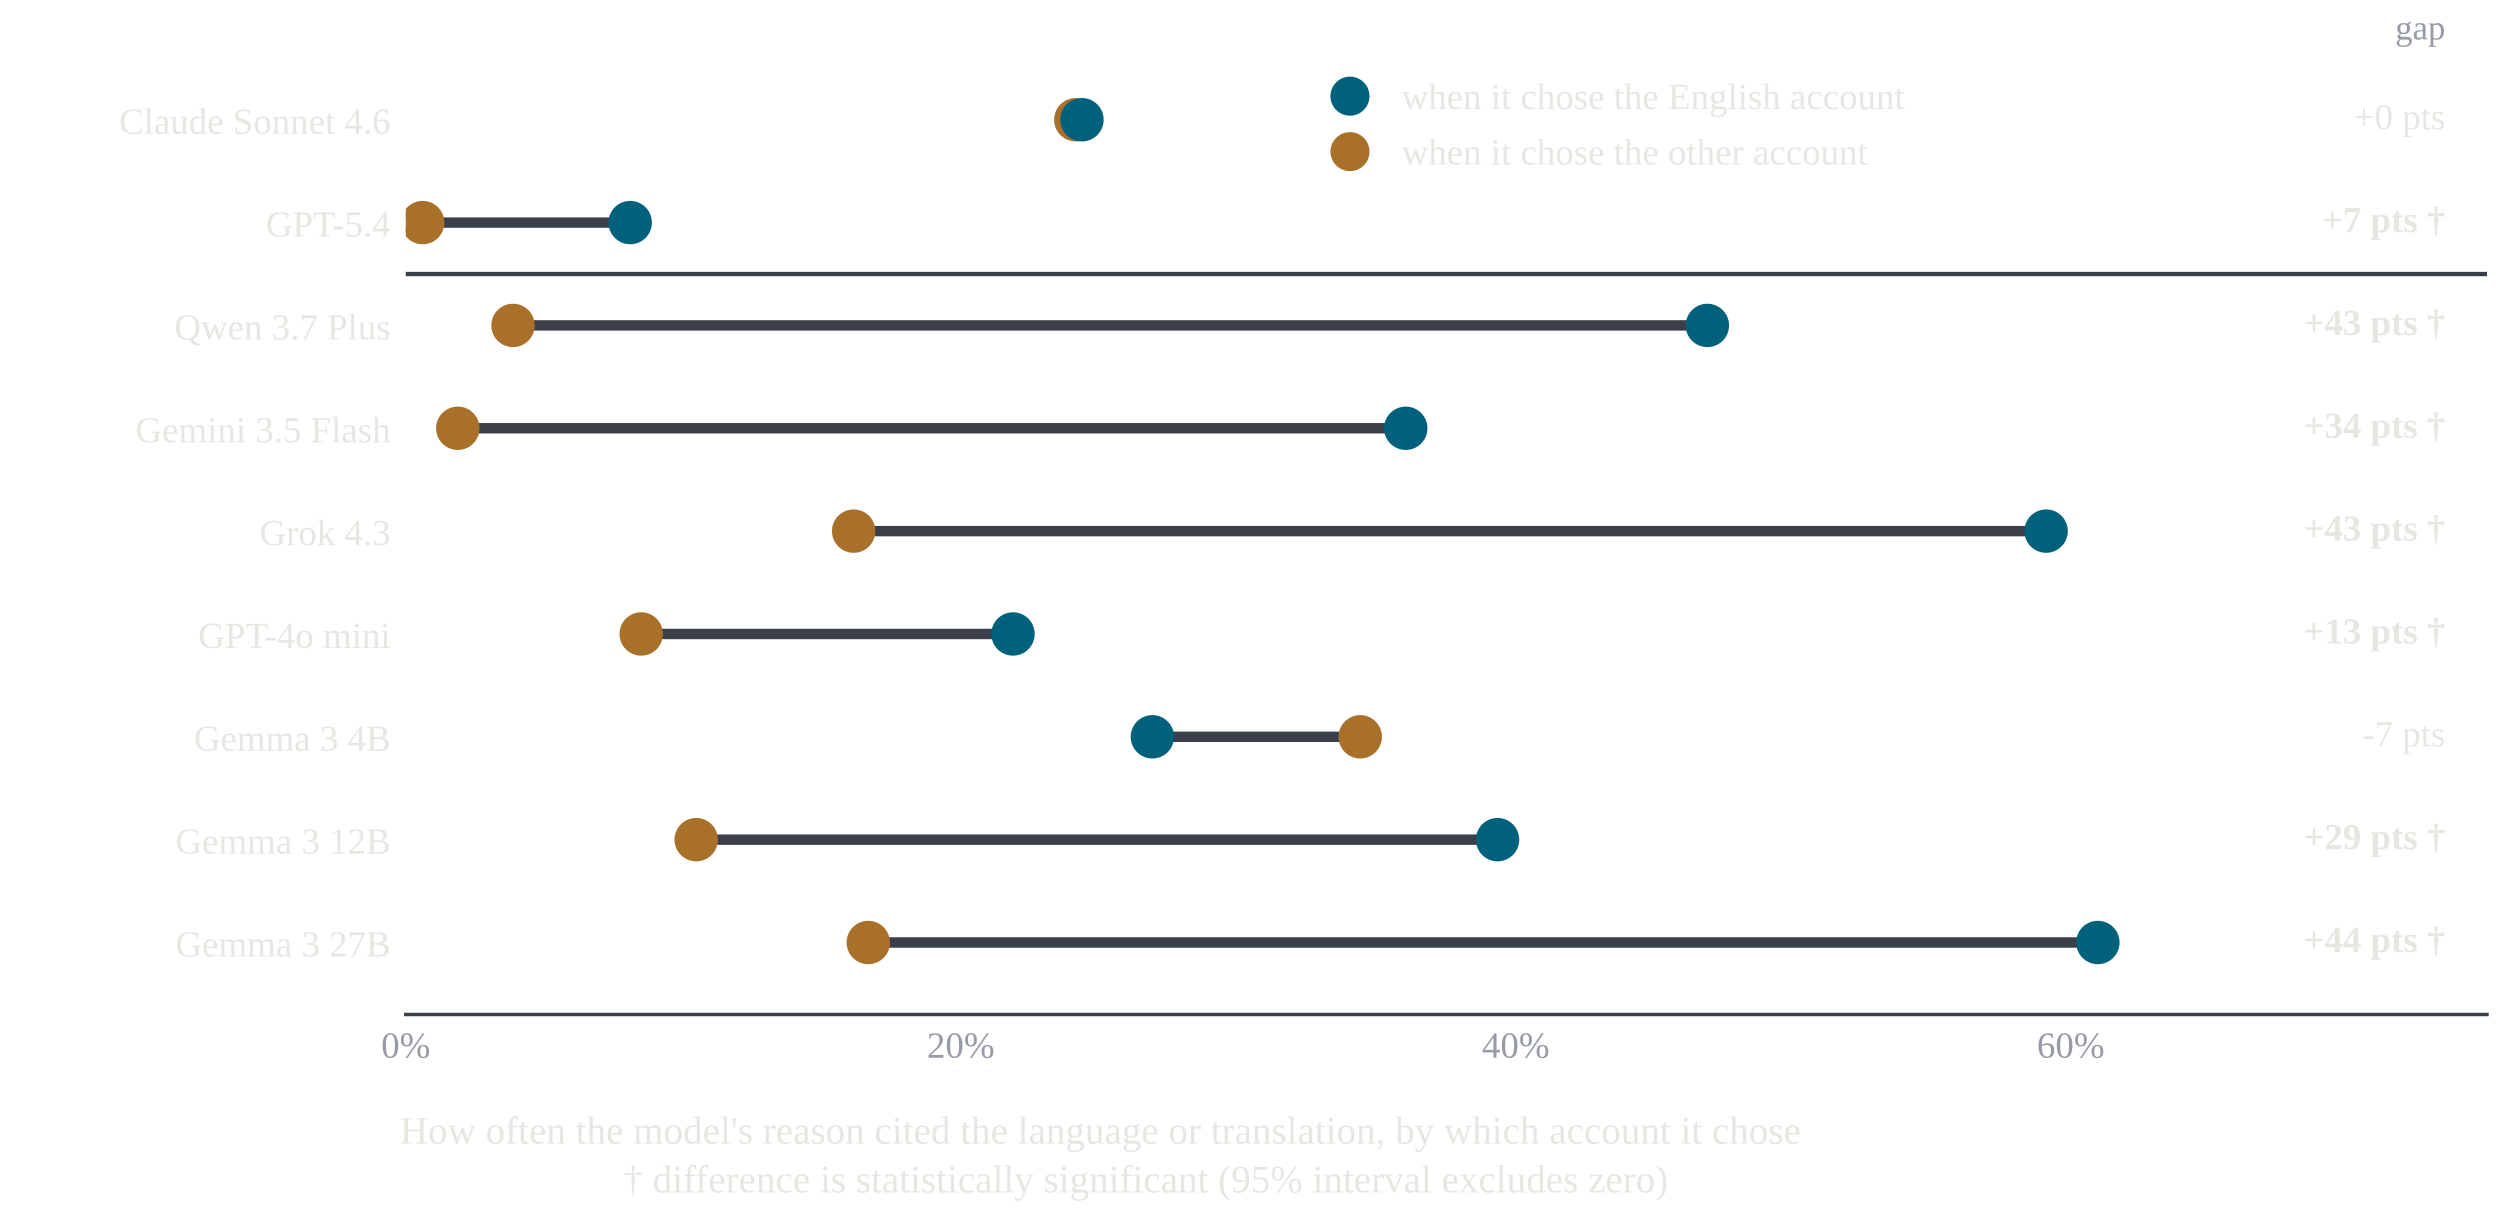
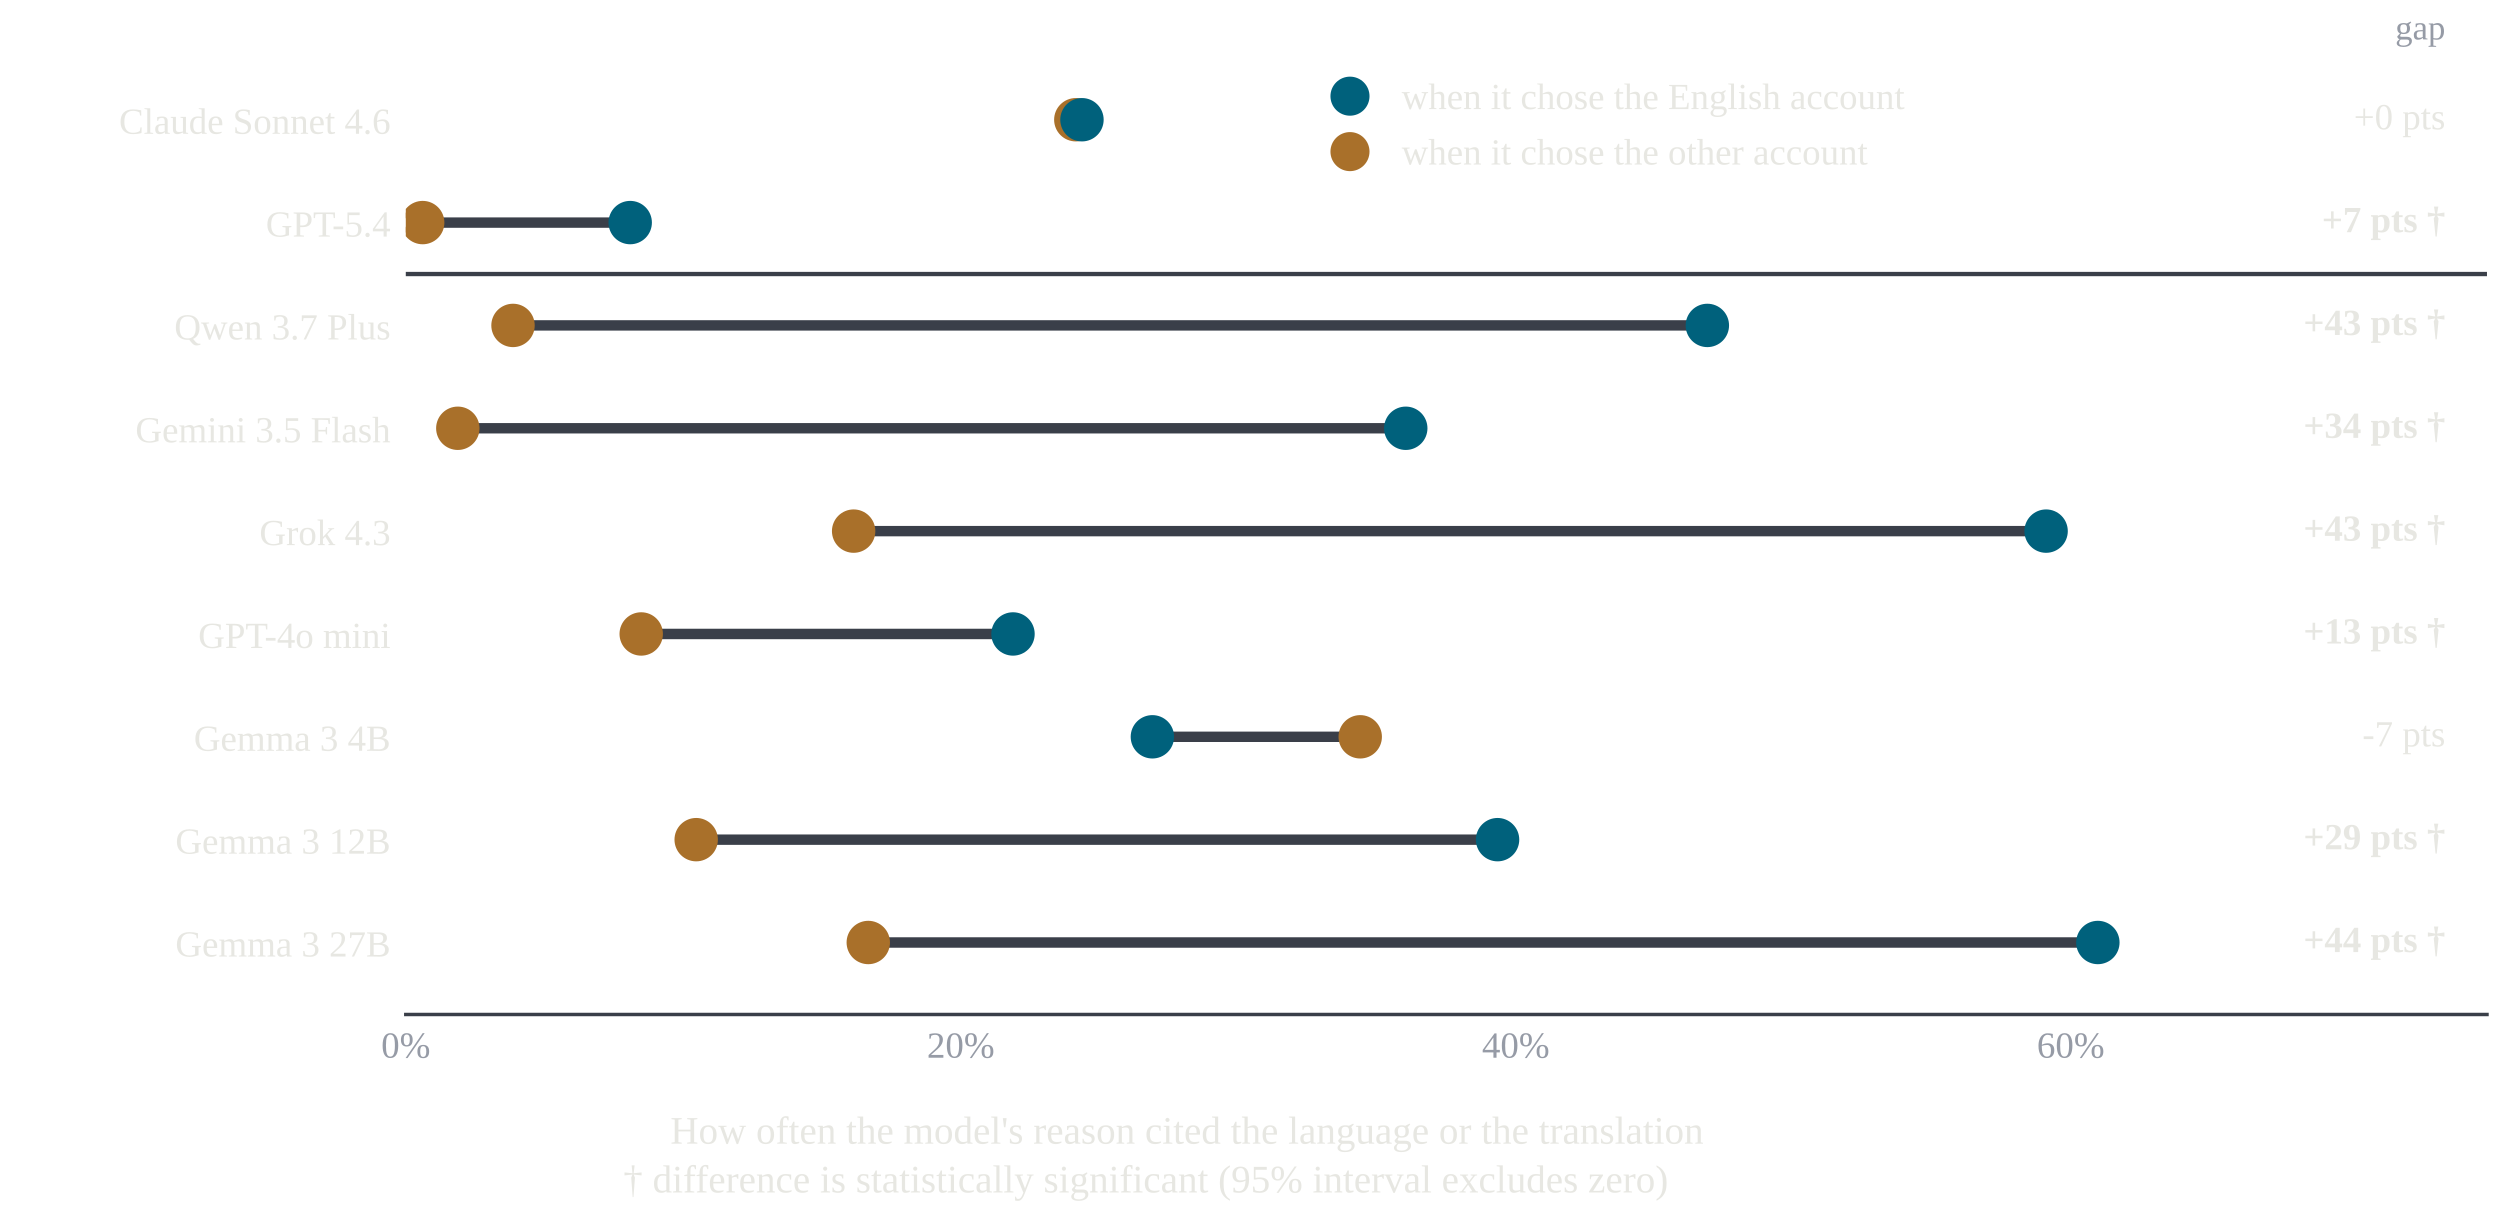
<svg xmlns="http://www.w3.org/2000/svg" xmlns:xlink="http://www.w3.org/1999/xlink" class="fig fig-dark" role="img" viewBox="0 0 576 280.8" version="1.1">
  <defs>
    <style type="text/css">*{stroke-linejoin: round; stroke-linecap: butt}</style>
  </defs>
  <g id="rationale-appeals-dark-figure_1">
    <g id="rationale-appeals-dark-patch_1">
      <path d="M 0 280.8  L 576 280.8  L 576 0  L 0 0  L 0 280.8  z " style="fill: none" />
    </g>
    <g id="rationale-appeals-dark-axes_1">
      <g id="rationale-appeals-dark-patch_2">
        <path d="M 93.494 233.739  L 573 233.739  L 573 11  L 93.494 11  L 93.494 233.739  z " style="fill: none" />
      </g>
      <g id="rationale-appeals-dark-LineCollection_1">
-         <path d="M 247.869 27.587  L 249.285 27.587  " clip-path="url(#rationale-appeals-dark-pa8d04ecc2b)" style="fill: none; stroke: #3a3f49; stroke-width: 2.4" />
+         <path d="M 247.869 27.587  L 249.285 27.587  " clip-path="url(#rationale-appeals-dark-pc5a8cb35a2)" style="fill: none; stroke: #3a3f49; stroke-width: 2.4" />
      </g>
      <g id="rationale-appeals-dark-LineCollection_2">
-         <path d="M 97.387 51.283  L 145.199 51.283  " clip-path="url(#rationale-appeals-dark-pa8d04ecc2b)" style="fill: none; stroke: #3a3f49; stroke-width: 2.4" />
+         <path d="M 97.387 51.283  L 145.199 51.283  " clip-path="url(#rationale-appeals-dark-pc5a8cb35a2)" style="fill: none; stroke: #3a3f49; stroke-width: 2.4" />
      </g>
      <g id="rationale-appeals-dark-LineCollection_3">
-         <path d="M 118.198 74.978  L 393.374 74.978  " clip-path="url(#rationale-appeals-dark-pa8d04ecc2b)" style="fill: none; stroke: #3a3f49; stroke-width: 2.4" />
+         <path d="M 118.198 74.978  L 393.374 74.978  " clip-path="url(#rationale-appeals-dark-pc5a8cb35a2)" style="fill: none; stroke: #3a3f49; stroke-width: 2.4" />
      </g>
      <g id="rationale-appeals-dark-LineCollection_4">
-         <path d="M 105.481 98.674  L 323.887 98.674  " clip-path="url(#rationale-appeals-dark-pa8d04ecc2b)" style="fill: none; stroke: #3a3f49; stroke-width: 2.4" />
+         <path d="M 105.481 98.674  L 323.887 98.674  " clip-path="url(#rationale-appeals-dark-pc5a8cb35a2)" style="fill: none; stroke: #3a3f49; stroke-width: 2.4" />
      </g>
      <g id="rationale-appeals-dark-LineCollection_5">
-         <path d="M 196.679 122.37  L 471.422 122.37  " clip-path="url(#rationale-appeals-dark-pa8d04ecc2b)" style="fill: none; stroke: #3a3f49; stroke-width: 2.4" />
+         <path d="M 196.679 122.37  L 471.422 122.37  " clip-path="url(#rationale-appeals-dark-pc5a8cb35a2)" style="fill: none; stroke: #3a3f49; stroke-width: 2.4" />
      </g>
      <g id="rationale-appeals-dark-LineCollection_6">
-         <path d="M 147.734 146.065  L 233.395 146.065  " clip-path="url(#rationale-appeals-dark-pa8d04ecc2b)" style="fill: none; stroke: #3a3f49; stroke-width: 2.4" />
+         <path d="M 147.734 146.065  L 233.395 146.065  " clip-path="url(#rationale-appeals-dark-pc5a8cb35a2)" style="fill: none; stroke: #3a3f49; stroke-width: 2.4" />
      </g>
      <g id="rationale-appeals-dark-LineCollection_7">
-         <path d="M 265.509 169.761  L 313.395 169.761  " clip-path="url(#rationale-appeals-dark-pa8d04ecc2b)" style="fill: none; stroke: #3a3f49; stroke-width: 2.4" />
+         <path d="M 265.509 169.761  L 313.395 169.761  " clip-path="url(#rationale-appeals-dark-pc5a8cb35a2)" style="fill: none; stroke: #3a3f49; stroke-width: 2.4" />
      </g>
      <g id="rationale-appeals-dark-LineCollection_8">
-         <path d="M 160.402 193.457  L 345.038 193.457  " clip-path="url(#rationale-appeals-dark-pa8d04ecc2b)" style="fill: none; stroke: #3a3f49; stroke-width: 2.4" />
+         <path d="M 160.402 193.457  L 345.038 193.457  " clip-path="url(#rationale-appeals-dark-pc5a8cb35a2)" style="fill: none; stroke: #3a3f49; stroke-width: 2.4" />
      </g>
      <g id="rationale-appeals-dark-LineCollection_9">
-         <path d="M 200.051 217.152  L 483.348 217.152  " clip-path="url(#rationale-appeals-dark-pa8d04ecc2b)" style="fill: none; stroke: #3a3f49; stroke-width: 2.4" />
+         <path d="M 200.051 217.152  L 483.348 217.152  " clip-path="url(#rationale-appeals-dark-pc5a8cb35a2)" style="fill: none; stroke: #3a3f49; stroke-width: 2.4" />
      </g>
      <g id="rationale-appeals-dark-line2d_1">
-         <path d="M 93.494 63.131  L 573 63.131  " clip-path="url(#rationale-appeals-dark-pa8d04ecc2b)" style="fill: none; stroke: #3a3f49; stroke-linecap: square" />
+         <path d="M 93.494 63.131  L 573 63.131  " clip-path="url(#rationale-appeals-dark-pc5a8cb35a2)" style="fill: none; stroke: #3a3f49; stroke-linecap: square" />
      </g>
      <g id="rationale-appeals-dark-matplotlib.axis_1">
        <g id="rationale-appeals-dark-xtick_1">
          <g id="rationale-appeals-dark-line2d_2" />
          <g id="rationale-appeals-dark-text_1">
            <text style="font-size: 8.5px;  text-anchor: middle; fill: #969ba6" x="93.494" y="243.697" transform="rotate(-0 93.49376 243.6972)">0%</text>
          </g>
        </g>
        <g id="rationale-appeals-dark-xtick_2">
          <g id="rationale-appeals-dark-line2d_3" />
          <g id="rationale-appeals-dark-text_2">
            <text style="font-size: 8.5px;  text-anchor: middle; fill: #969ba6" x="221.362" y="243.697" transform="rotate(-0 221.362 243.6972)">20%</text>
          </g>
        </g>
        <g id="rationale-appeals-dark-xtick_3">
          <g id="rationale-appeals-dark-line2d_4" />
          <g id="rationale-appeals-dark-text_3">
            <text style="font-size: 8.5px;  text-anchor: middle; fill: #969ba6" x="349.23" y="243.697" transform="rotate(-0 349.2303 243.6972)">40%</text>
          </g>
        </g>
        <g id="rationale-appeals-dark-xtick_4">
          <g id="rationale-appeals-dark-line2d_5" />
          <g id="rationale-appeals-dark-text_4">
            <text style="font-size: 8.5px;  text-anchor: middle; fill: #969ba6" x="477.099" y="243.697" transform="rotate(-0 477.0986 243.6972)">60%</text>
          </g>
        </g>
        <g id="rationale-appeals-dark-text_5">
-           <text style="font-size: 9px;  fill: #e7e7e2" transform="translate(92.13324 263.504)">How often the model's reason cited the language or translation, by which account it chose</text>
+           <text style="font-size: 9px;  fill: #e7e7e2" transform="translate(154.4435 263.504)">How often the model's reason cited the language or the translation</text>
          <text style="font-size: 9px;  fill: #e7e7e2" transform="translate(143.6069 274.7368)">† difference is statistically significant (95% interval excludes zero)</text>
        </g>
      </g>
      <g id="rationale-appeals-dark-matplotlib.axis_2">
        <g id="rationale-appeals-dark-ytick_1">
          <g id="rationale-appeals-dark-line2d_6" />
          <g id="rationale-appeals-dark-text_6">
            <text style="font-size: 8.5px;  text-anchor: end; fill: #e7e7e2" x="89.994" y="30.828" transform="rotate(-0 89.99376 30.82847)">Claude Sonnet 4.6</text>
          </g>
        </g>
        <g id="rationale-appeals-dark-ytick_2">
          <g id="rationale-appeals-dark-line2d_7" />
          <g id="rationale-appeals-dark-text_7">
            <text style="font-size: 8.5px;  text-anchor: end; fill: #e7e7e2" x="89.994" y="54.512" transform="rotate(-0 89.99376 54.51182)">GPT-5.4</text>
          </g>
        </g>
        <g id="rationale-appeals-dark-ytick_3">
          <g id="rationale-appeals-dark-line2d_8" />
          <g id="rationale-appeals-dark-text_8">
            <text style="font-size: 8.5px;  text-anchor: end; fill: #e7e7e2" x="89.994" y="78.22" transform="rotate(-0 89.99376 78.21975)">Qwen 3.7 Plus</text>
          </g>
        </g>
        <g id="rationale-appeals-dark-ytick_4">
          <g id="rationale-appeals-dark-line2d_9" />
          <g id="rationale-appeals-dark-text_9">
            <text style="font-size: 8.5px;  text-anchor: end; fill: #e7e7e2" x="89.994" y="101.915" transform="rotate(-0 89.99376 101.9154)">Gemini 3.5 Flash</text>
          </g>
        </g>
        <g id="rationale-appeals-dark-ytick_5">
          <g id="rationale-appeals-dark-line2d_10" />
          <g id="rationale-appeals-dark-text_10">
            <text style="font-size: 8.5px;  text-anchor: end; fill: #e7e7e2" x="89.994" y="125.599" transform="rotate(-0 89.99376 125.5991)">Grok 4.3</text>
          </g>
        </g>
        <g id="rationale-appeals-dark-ytick_6">
          <g id="rationale-appeals-dark-line2d_11" />
          <g id="rationale-appeals-dark-text_11">
            <text style="font-size: 8.5px;  text-anchor: end; fill: #e7e7e2" x="89.994" y="149.294" transform="rotate(-0 89.99376 149.2944)">GPT-4o mini</text>
          </g>
        </g>
        <g id="rationale-appeals-dark-ytick_7">
          <g id="rationale-appeals-dark-line2d_12" />
          <g id="rationale-appeals-dark-text_12">
            <text style="font-size: 8.5px;  text-anchor: end; fill: #e7e7e2" x="89.994" y="172.99" transform="rotate(-0 89.99376 172.99)">Gemma 3 4B</text>
          </g>
        </g>
        <g id="rationale-appeals-dark-ytick_8">
          <g id="rationale-appeals-dark-line2d_13" />
          <g id="rationale-appeals-dark-text_13">
            <text style="font-size: 8.5px;  text-anchor: end; fill: #e7e7e2" x="89.994" y="196.686" transform="rotate(-0 89.99376 196.6856)">Gemma 3 12B</text>
          </g>
        </g>
        <g id="rationale-appeals-dark-ytick_9">
          <g id="rationale-appeals-dark-line2d_14" />
          <g id="rationale-appeals-dark-text_14">
            <text style="font-size: 8.5px;  text-anchor: end; fill: #e7e7e2" x="89.994" y="220.381" transform="rotate(-0 89.99376 220.3813)">Gemma 3 27B</text>
          </g>
        </g>
      </g>
      <g id="rationale-appeals-dark-patch_3">
        <path d="M 93.494 233.739  L 573 233.739  " style="fill: none; stroke: #3a3f49; stroke-width: 0.8; stroke-linejoin: miter; stroke-linecap: square" />
      </g>
      <g id="rationale-appeals-dark-line2d_15">
        <defs>
-           <path id="rationale-appeals-dark-m29f51088a3" d="M 0 4.5  C 1.193 4.5 2.338 4.026 3.182 3.182  C 4.026 2.338 4.5 1.193 4.5 0  C 4.5 -1.193 4.026 -2.338 3.182 -3.182  C 2.338 -4.026 1.193 -4.5 0 -4.5  C -1.193 -4.5 -2.338 -4.026 -3.182 -3.182  C -4.026 -2.338 -4.5 -1.193 -4.5 0  C -4.5 1.193 -4.026 2.338 -3.182 3.182  C -2.338 4.026 -1.193 4.5 0 4.5  z " style="stroke: #a9702a" />
+           <path id="rationale-appeals-dark-m2094b93b64" d="M 0 4.5  C 1.193 4.5 2.338 4.026 3.182 3.182  C 4.026 2.338 4.5 1.193 4.5 0  C 4.5 -1.193 4.026 -2.338 3.182 -3.182  C 2.338 -4.026 1.193 -4.5 0 -4.5  C -1.193 -4.5 -2.338 -4.026 -3.182 -3.182  C -4.026 -2.338 -4.5 -1.193 -4.5 0  C -4.5 1.193 -4.026 2.338 -3.182 3.182  C -2.338 4.026 -1.193 4.5 0 4.5  z " style="stroke: #a9702a" />
        </defs>
-         <g clip-path="url(#rationale-appeals-dark-pa8d04ecc2b)">
-           <use xlink:href="#rationale-appeals-dark-m29f51088a3" x="247.869" y="27.587" style="fill: #a9702a; stroke: #a9702a" />
+         <g clip-path="url(#rationale-appeals-dark-pc5a8cb35a2)">
+           <use xlink:href="#rationale-appeals-dark-m2094b93b64" x="247.869" y="27.587" style="fill: #a9702a; stroke: #a9702a" />
        </g>
      </g>
      <g id="rationale-appeals-dark-line2d_16">
        <defs>
-           <path id="rationale-appeals-dark-m8a206fe7ce" d="M 0 4.5  C 1.193 4.5 2.338 4.026 3.182 3.182  C 4.026 2.338 4.5 1.193 4.5 0  C 4.5 -1.193 4.026 -2.338 3.182 -3.182  C 2.338 -4.026 1.193 -4.5 0 -4.5  C -1.193 -4.5 -2.338 -4.026 -3.182 -3.182  C -4.026 -2.338 -4.5 -1.193 -4.5 0  C -4.5 1.193 -4.026 2.338 -3.182 3.182  C -2.338 4.026 -1.193 4.5 0 4.5  z " style="stroke: #00617c" />
+           <path id="rationale-appeals-dark-m027c33d37c" d="M 0 4.5  C 1.193 4.5 2.338 4.026 3.182 3.182  C 4.026 2.338 4.5 1.193 4.5 0  C 4.5 -1.193 4.026 -2.338 3.182 -3.182  C 2.338 -4.026 1.193 -4.5 0 -4.5  C -1.193 -4.5 -2.338 -4.026 -3.182 -3.182  C -4.026 -2.338 -4.5 -1.193 -4.5 0  C -4.5 1.193 -4.026 2.338 -3.182 3.182  C -2.338 4.026 -1.193 4.5 0 4.5  z " style="stroke: #00617c" />
        </defs>
-         <g clip-path="url(#rationale-appeals-dark-pa8d04ecc2b)">
-           <use xlink:href="#rationale-appeals-dark-m8a206fe7ce" x="249.285" y="27.587" style="fill: #00617c; stroke: #00617c" />
+         <g clip-path="url(#rationale-appeals-dark-pc5a8cb35a2)">
+           <use xlink:href="#rationale-appeals-dark-m027c33d37c" x="249.285" y="27.587" style="fill: #00617c; stroke: #00617c" />
        </g>
      </g>
      <g id="rationale-appeals-dark-line2d_17">
-         <g clip-path="url(#rationale-appeals-dark-pa8d04ecc2b)">
-           <use xlink:href="#rationale-appeals-dark-m29f51088a3" x="97.387" y="51.283" style="fill: #a9702a; stroke: #a9702a" />
+         <g clip-path="url(#rationale-appeals-dark-pc5a8cb35a2)">
+           <use xlink:href="#rationale-appeals-dark-m2094b93b64" x="97.387" y="51.283" style="fill: #a9702a; stroke: #a9702a" />
        </g>
      </g>
      <g id="rationale-appeals-dark-line2d_18">
-         <g clip-path="url(#rationale-appeals-dark-pa8d04ecc2b)">
-           <use xlink:href="#rationale-appeals-dark-m8a206fe7ce" x="145.199" y="51.283" style="fill: #00617c; stroke: #00617c" />
+         <g clip-path="url(#rationale-appeals-dark-pc5a8cb35a2)">
+           <use xlink:href="#rationale-appeals-dark-m027c33d37c" x="145.199" y="51.283" style="fill: #00617c; stroke: #00617c" />
        </g>
      </g>
      <g id="rationale-appeals-dark-line2d_19">
-         <g clip-path="url(#rationale-appeals-dark-pa8d04ecc2b)">
-           <use xlink:href="#rationale-appeals-dark-m29f51088a3" x="118.198" y="74.978" style="fill: #a9702a; stroke: #a9702a" />
+         <g clip-path="url(#rationale-appeals-dark-pc5a8cb35a2)">
+           <use xlink:href="#rationale-appeals-dark-m2094b93b64" x="118.198" y="74.978" style="fill: #a9702a; stroke: #a9702a" />
        </g>
      </g>
      <g id="rationale-appeals-dark-line2d_20">
-         <g clip-path="url(#rationale-appeals-dark-pa8d04ecc2b)">
-           <use xlink:href="#rationale-appeals-dark-m8a206fe7ce" x="393.374" y="74.978" style="fill: #00617c; stroke: #00617c" />
+         <g clip-path="url(#rationale-appeals-dark-pc5a8cb35a2)">
+           <use xlink:href="#rationale-appeals-dark-m027c33d37c" x="393.374" y="74.978" style="fill: #00617c; stroke: #00617c" />
        </g>
      </g>
      <g id="rationale-appeals-dark-line2d_21">
-         <g clip-path="url(#rationale-appeals-dark-pa8d04ecc2b)">
-           <use xlink:href="#rationale-appeals-dark-m29f51088a3" x="105.481" y="98.674" style="fill: #a9702a; stroke: #a9702a" />
+         <g clip-path="url(#rationale-appeals-dark-pc5a8cb35a2)">
+           <use xlink:href="#rationale-appeals-dark-m2094b93b64" x="105.481" y="98.674" style="fill: #a9702a; stroke: #a9702a" />
        </g>
      </g>
      <g id="rationale-appeals-dark-line2d_22">
-         <g clip-path="url(#rationale-appeals-dark-pa8d04ecc2b)">
-           <use xlink:href="#rationale-appeals-dark-m8a206fe7ce" x="323.887" y="98.674" style="fill: #00617c; stroke: #00617c" />
+         <g clip-path="url(#rationale-appeals-dark-pc5a8cb35a2)">
+           <use xlink:href="#rationale-appeals-dark-m027c33d37c" x="323.887" y="98.674" style="fill: #00617c; stroke: #00617c" />
        </g>
      </g>
      <g id="rationale-appeals-dark-line2d_23">
-         <g clip-path="url(#rationale-appeals-dark-pa8d04ecc2b)">
-           <use xlink:href="#rationale-appeals-dark-m29f51088a3" x="196.679" y="122.37" style="fill: #a9702a; stroke: #a9702a" />
+         <g clip-path="url(#rationale-appeals-dark-pc5a8cb35a2)">
+           <use xlink:href="#rationale-appeals-dark-m2094b93b64" x="196.679" y="122.37" style="fill: #a9702a; stroke: #a9702a" />
        </g>
      </g>
      <g id="rationale-appeals-dark-line2d_24">
-         <g clip-path="url(#rationale-appeals-dark-pa8d04ecc2b)">
-           <use xlink:href="#rationale-appeals-dark-m8a206fe7ce" x="471.422" y="122.37" style="fill: #00617c; stroke: #00617c" />
+         <g clip-path="url(#rationale-appeals-dark-pc5a8cb35a2)">
+           <use xlink:href="#rationale-appeals-dark-m027c33d37c" x="471.422" y="122.37" style="fill: #00617c; stroke: #00617c" />
        </g>
      </g>
      <g id="rationale-appeals-dark-line2d_25">
-         <g clip-path="url(#rationale-appeals-dark-pa8d04ecc2b)">
-           <use xlink:href="#rationale-appeals-dark-m29f51088a3" x="147.734" y="146.065" style="fill: #a9702a; stroke: #a9702a" />
+         <g clip-path="url(#rationale-appeals-dark-pc5a8cb35a2)">
+           <use xlink:href="#rationale-appeals-dark-m2094b93b64" x="147.734" y="146.065" style="fill: #a9702a; stroke: #a9702a" />
        </g>
      </g>
      <g id="rationale-appeals-dark-line2d_26">
-         <g clip-path="url(#rationale-appeals-dark-pa8d04ecc2b)">
-           <use xlink:href="#rationale-appeals-dark-m8a206fe7ce" x="233.395" y="146.065" style="fill: #00617c; stroke: #00617c" />
+         <g clip-path="url(#rationale-appeals-dark-pc5a8cb35a2)">
+           <use xlink:href="#rationale-appeals-dark-m027c33d37c" x="233.395" y="146.065" style="fill: #00617c; stroke: #00617c" />
        </g>
      </g>
      <g id="rationale-appeals-dark-line2d_27">
-         <g clip-path="url(#rationale-appeals-dark-pa8d04ecc2b)">
-           <use xlink:href="#rationale-appeals-dark-m29f51088a3" x="313.395" y="169.761" style="fill: #a9702a; stroke: #a9702a" />
+         <g clip-path="url(#rationale-appeals-dark-pc5a8cb35a2)">
+           <use xlink:href="#rationale-appeals-dark-m2094b93b64" x="313.395" y="169.761" style="fill: #a9702a; stroke: #a9702a" />
        </g>
      </g>
      <g id="rationale-appeals-dark-line2d_28">
-         <g clip-path="url(#rationale-appeals-dark-pa8d04ecc2b)">
-           <use xlink:href="#rationale-appeals-dark-m8a206fe7ce" x="265.509" y="169.761" style="fill: #00617c; stroke: #00617c" />
+         <g clip-path="url(#rationale-appeals-dark-pc5a8cb35a2)">
+           <use xlink:href="#rationale-appeals-dark-m027c33d37c" x="265.509" y="169.761" style="fill: #00617c; stroke: #00617c" />
        </g>
      </g>
      <g id="rationale-appeals-dark-line2d_29">
-         <g clip-path="url(#rationale-appeals-dark-pa8d04ecc2b)">
-           <use xlink:href="#rationale-appeals-dark-m29f51088a3" x="160.402" y="193.457" style="fill: #a9702a; stroke: #a9702a" />
+         <g clip-path="url(#rationale-appeals-dark-pc5a8cb35a2)">
+           <use xlink:href="#rationale-appeals-dark-m2094b93b64" x="160.402" y="193.457" style="fill: #a9702a; stroke: #a9702a" />
        </g>
      </g>
      <g id="rationale-appeals-dark-line2d_30">
-         <g clip-path="url(#rationale-appeals-dark-pa8d04ecc2b)">
-           <use xlink:href="#rationale-appeals-dark-m8a206fe7ce" x="345.038" y="193.457" style="fill: #00617c; stroke: #00617c" />
+         <g clip-path="url(#rationale-appeals-dark-pc5a8cb35a2)">
+           <use xlink:href="#rationale-appeals-dark-m027c33d37c" x="345.038" y="193.457" style="fill: #00617c; stroke: #00617c" />
        </g>
      </g>
      <g id="rationale-appeals-dark-line2d_31">
-         <g clip-path="url(#rationale-appeals-dark-pa8d04ecc2b)">
-           <use xlink:href="#rationale-appeals-dark-m29f51088a3" x="200.051" y="217.152" style="fill: #a9702a; stroke: #a9702a" />
+         <g clip-path="url(#rationale-appeals-dark-pc5a8cb35a2)">
+           <use xlink:href="#rationale-appeals-dark-m2094b93b64" x="200.051" y="217.152" style="fill: #a9702a; stroke: #a9702a" />
        </g>
      </g>
      <g id="rationale-appeals-dark-line2d_32">
-         <g clip-path="url(#rationale-appeals-dark-pa8d04ecc2b)">
-           <use xlink:href="#rationale-appeals-dark-m8a206fe7ce" x="483.348" y="217.152" style="fill: #00617c; stroke: #00617c" />
+         <g clip-path="url(#rationale-appeals-dark-pc5a8cb35a2)">
+           <use xlink:href="#rationale-appeals-dark-m027c33d37c" x="483.348" y="217.152" style="fill: #00617c; stroke: #00617c" />
        </g>
      </g>
      <g id="rationale-appeals-dark-text_15">
        <text style="font-size: 8px;  text-anchor: end; fill: #969ba6" x="563.41" y="9.078" transform="rotate(-0 563.4096 9.078365)">gap</text>
      </g>
      <g id="rationale-appeals-dark-text_16">
        <text style="font-size: 8.5px;  text-anchor: end; fill: #e7e7e2" x="563.41" y="29.795" transform="rotate(-0 563.4096 29.79519)">+0 pts</text>
      </g>
      <g id="rationale-appeals-dark-text_17">
        <text style="font-weight: 700; font-size: 8.5px;  text-anchor: end; fill: #e7e7e2" x="563.41" y="53.491" transform="rotate(-0 563.4096 53.49083)">+7 pts †</text>
      </g>
      <g id="rationale-appeals-dark-text_18">
        <text style="font-weight: 700; font-size: 8.5px;  text-anchor: end; fill: #e7e7e2" x="563.41" y="77.186" transform="rotate(-0 563.4096 77.18646)">+43 pts †</text>
      </g>
      <g id="rationale-appeals-dark-text_19">
        <text style="font-weight: 700; font-size: 8.5px;  text-anchor: end; fill: #e7e7e2" x="563.41" y="100.882" transform="rotate(-0 563.4096 100.8821)">+34 pts †</text>
      </g>
      <g id="rationale-appeals-dark-text_20">
        <text style="font-weight: 700; font-size: 8.5px;  text-anchor: end; fill: #e7e7e2" x="563.41" y="124.578" transform="rotate(-0 563.4096 124.5777)">+43 pts †</text>
      </g>
      <g id="rationale-appeals-dark-text_21">
        <text style="font-weight: 700; font-size: 8.5px;  text-anchor: end; fill: #e7e7e2" x="563.41" y="148.273" transform="rotate(-0 563.4096 148.2734)">+13 pts †</text>
      </g>
      <g id="rationale-appeals-dark-text_22">
        <text style="font-size: 8.5px;  text-anchor: end; fill: #e7e7e2" x="563.41" y="171.969" transform="rotate(-0 563.4096 171.969)">-7 pts</text>
      </g>
      <g id="rationale-appeals-dark-text_23">
        <text style="font-weight: 700; font-size: 8.5px;  text-anchor: end; fill: #e7e7e2" x="563.41" y="195.665" transform="rotate(-0 563.4096 195.6646)">+29 pts †</text>
      </g>
      <g id="rationale-appeals-dark-text_24">
        <text style="font-weight: 700; font-size: 8.5px;  text-anchor: end; fill: #e7e7e2" x="563.41" y="219.36" transform="rotate(-0 563.4096 219.3603)">+44 pts †</text>
      </g>
      <g id="rationale-appeals-dark-legend_1">
        <g id="rationale-appeals-dark-line2d_33">
          <defs>
-             <path id="rationale-appeals-dark-m5129c6cf53" d="M 0 4  C 1.061 4 2.078 3.579 2.828 2.828  C 3.579 2.078 4 1.061 4 0  C 4 -1.061 3.579 -2.078 2.828 -2.828  C 2.078 -3.579 1.061 -4 0 -4  C -1.061 -4 -2.078 -3.579 -2.828 -2.828  C -3.579 -2.078 -4 -1.061 -4 0  C -4 1.061 -3.579 2.078 -2.828 2.828  C -2.078 3.579 -1.061 4 0 4  z " style="stroke: #00617c" />
+             <path id="rationale-appeals-dark-mc1118febe9" d="M 0 4  C 1.061 4 2.078 3.579 2.828 2.828  C 3.579 2.078 4 1.061 4 0  C 4 -1.061 3.579 -2.078 2.828 -2.828  C 2.078 -3.579 1.061 -4 0 -4  C -1.061 -4 -2.078 -3.579 -2.828 -2.828  C -3.579 -2.078 -4 -1.061 -4 0  C -4 1.061 -3.579 2.078 -2.828 2.828  C -2.078 3.579 -1.061 4 0 4  z " style="stroke: #00617c" />
          </defs>
          <g>
-             <use xlink:href="#rationale-appeals-dark-m5129c6cf53" x="311.036" y="22.158" style="fill: #00617c; stroke: #00617c" />
+             <use xlink:href="#rationale-appeals-dark-mc1118febe9" x="311.036" y="22.158" style="fill: #00617c; stroke: #00617c" />
          </g>
        </g>
        <g id="rationale-appeals-dark-text_25">
          <text style="font-size: 8.5px;  text-anchor: start; fill: #e7e7e2" x="322.936" y="25.133" transform="rotate(-0 322.9363 25.13282)">when it chose the English account</text>
        </g>
        <g id="rationale-appeals-dark-line2d_34">
          <defs>
-             <path id="rationale-appeals-dark-m2144e45c0b" d="M 0 4  C 1.061 4 2.078 3.579 2.828 2.828  C 3.579 2.078 4 1.061 4 0  C 4 -1.061 3.579 -2.078 2.828 -2.828  C 2.078 -3.579 1.061 -4 0 -4  C -1.061 -4 -2.078 -3.579 -2.828 -2.828  C -3.579 -2.078 -4 -1.061 -4 0  C -4 1.061 -3.579 2.078 -2.828 2.828  C -2.078 3.579 -1.061 4 0 4  z " style="stroke: #a9702a" />
+             <path id="rationale-appeals-dark-m8b3d109ca6" d="M 0 4  C 1.061 4 2.078 3.579 2.828 2.828  C 3.579 2.078 4 1.061 4 0  C 4 -1.061 3.579 -2.078 2.828 -2.828  C 2.078 -3.579 1.061 -4 0 -4  C -1.061 -4 -2.078 -3.579 -2.828 -2.828  C -3.579 -2.078 -4 -1.061 -4 0  C -4 1.061 -3.579 2.078 -2.828 2.828  C -2.078 3.579 -1.061 4 0 4  z " style="stroke: #a9702a" />
          </defs>
          <g>
-             <use xlink:href="#rationale-appeals-dark-m2144e45c0b" x="311.036" y="34.932" style="fill: #a9702a; stroke: #a9702a" />
+             <use xlink:href="#rationale-appeals-dark-m8b3d109ca6" x="311.036" y="34.932" style="fill: #a9702a; stroke: #a9702a" />
          </g>
        </g>
        <g id="rationale-appeals-dark-text_26">
          <text style="font-size: 8.5px;  text-anchor: start; fill: #e7e7e2" x="322.936" y="37.907" transform="rotate(-0 322.9363 37.90739)">when it chose the other account</text>
        </g>
      </g>
    </g>
  </g>
  <defs>
-     <clipPath id="rationale-appeals-dark-pa8d04ecc2b">
+     <clipPath id="rationale-appeals-dark-pc5a8cb35a2">
      <rect x="93.494" y="11" width="479.506" height="222.739" />
    </clipPath>
  </defs>
</svg>
